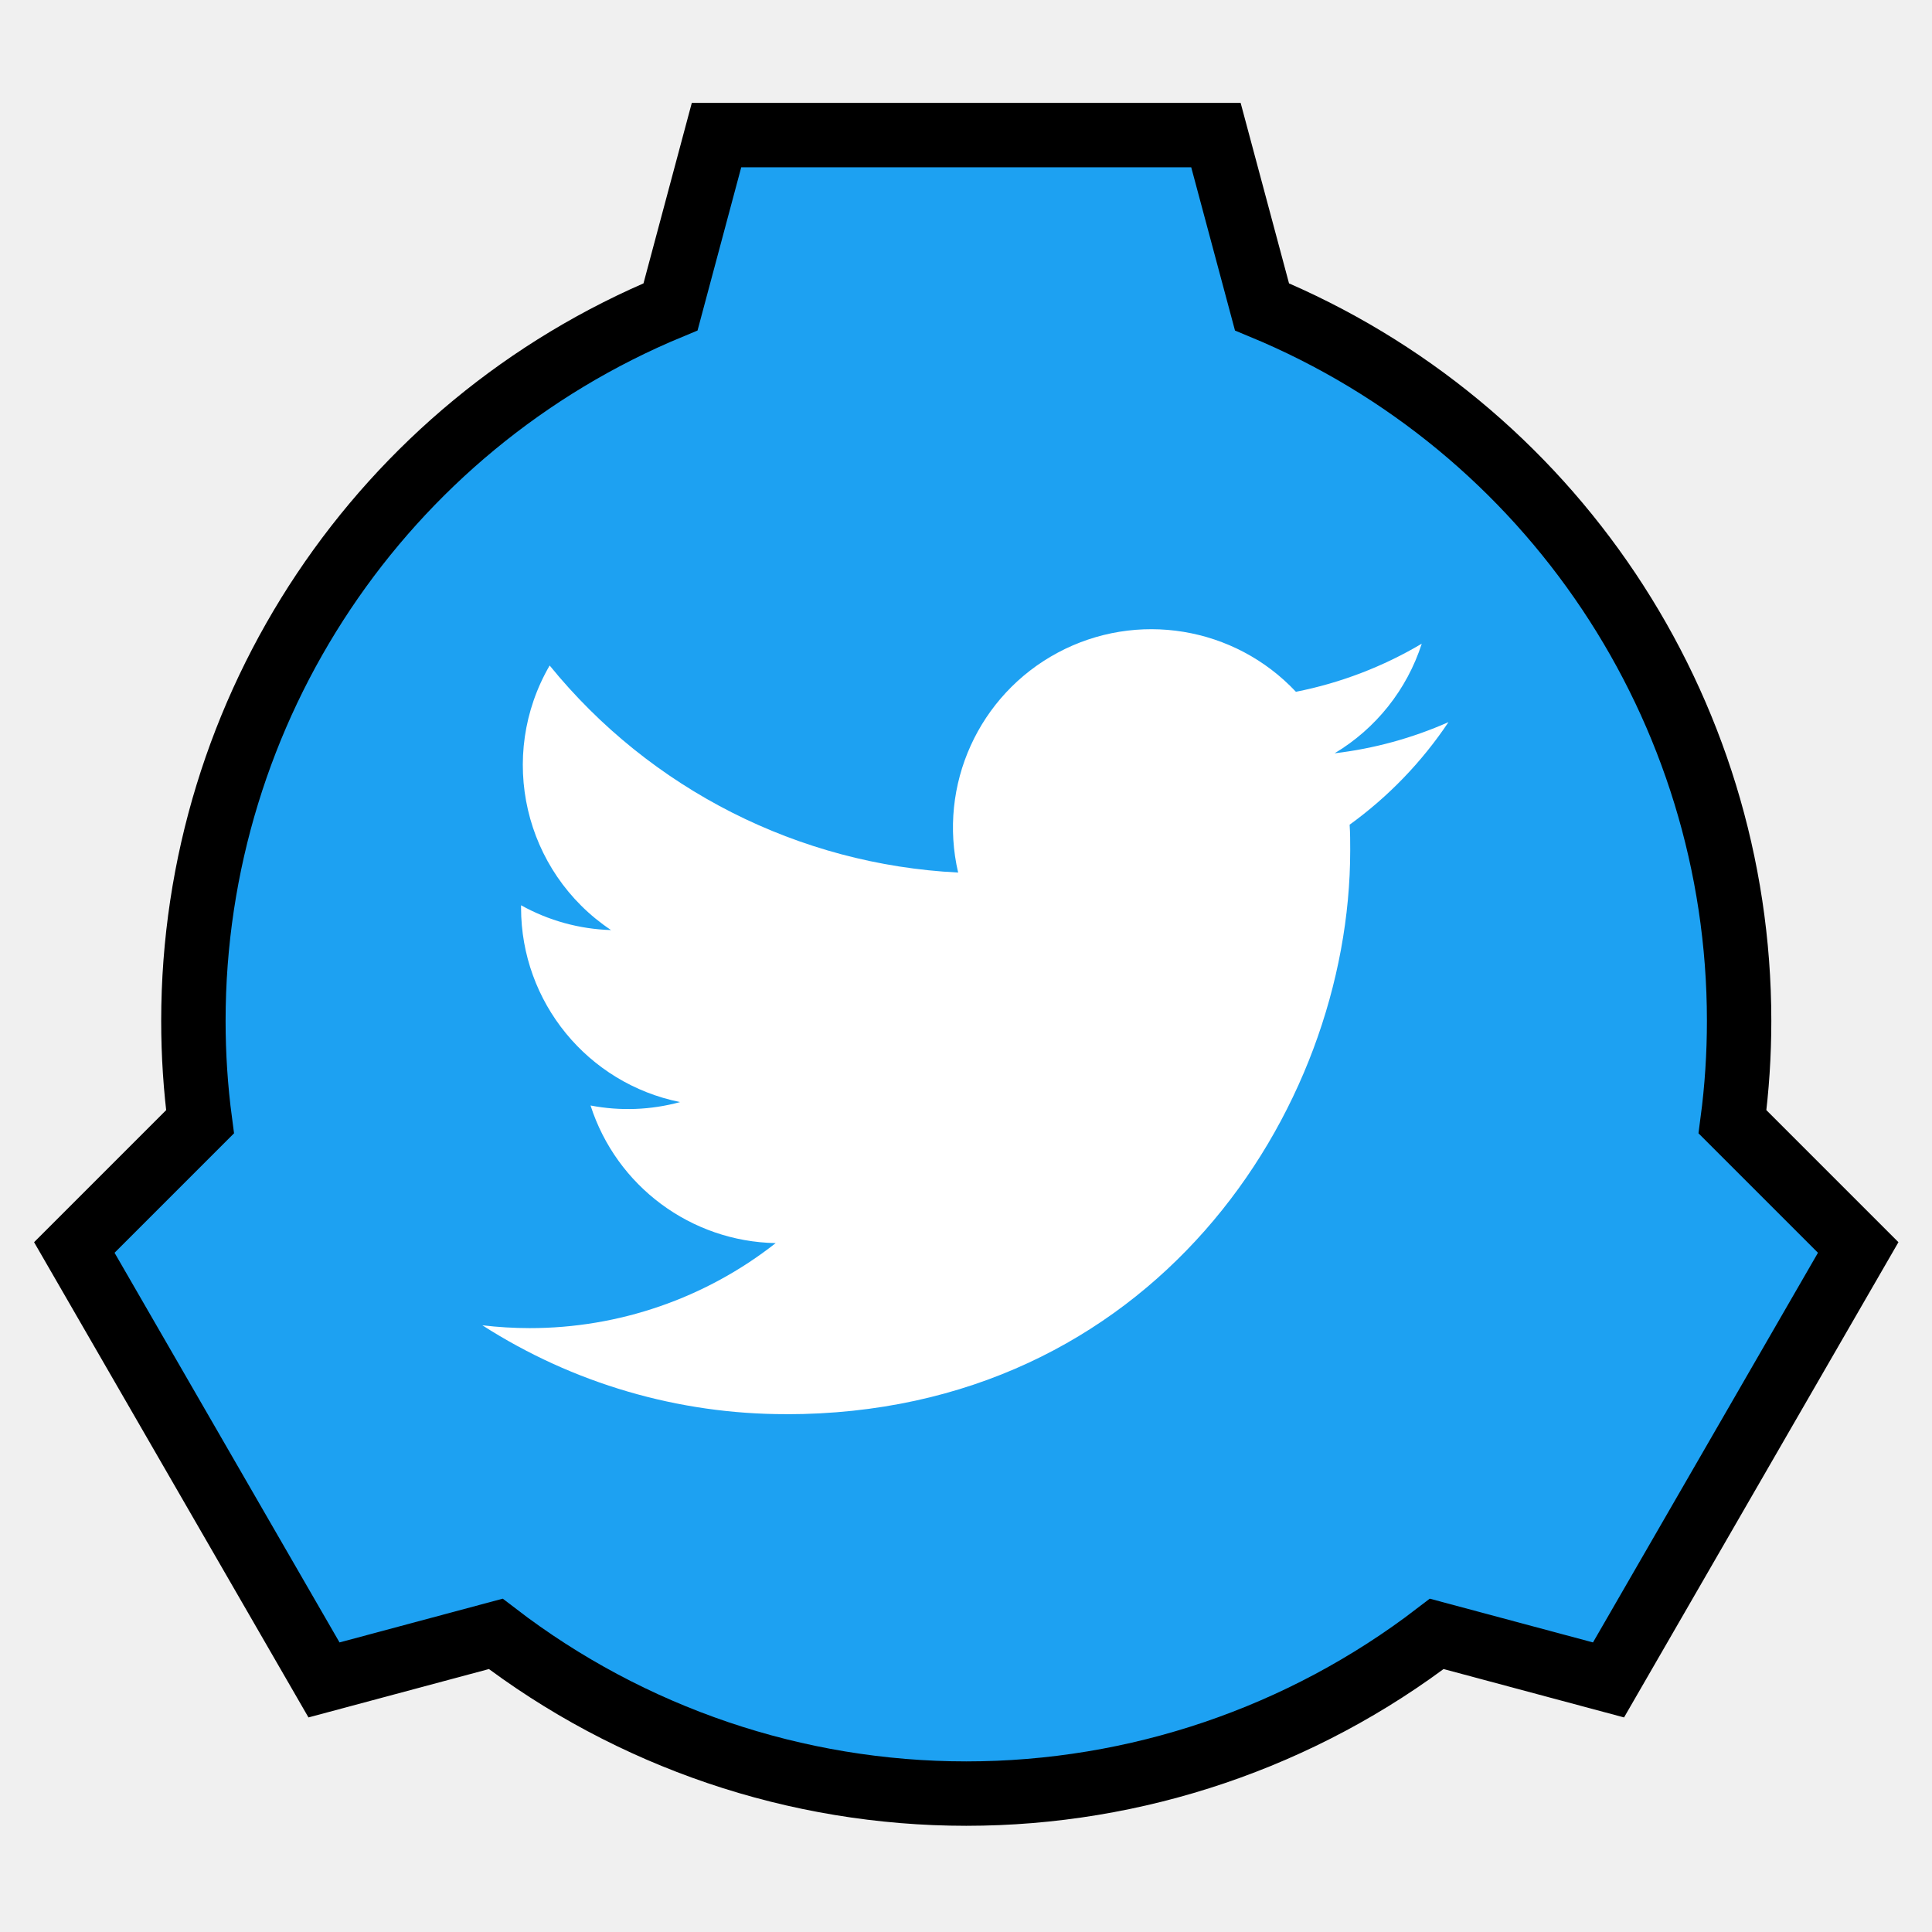
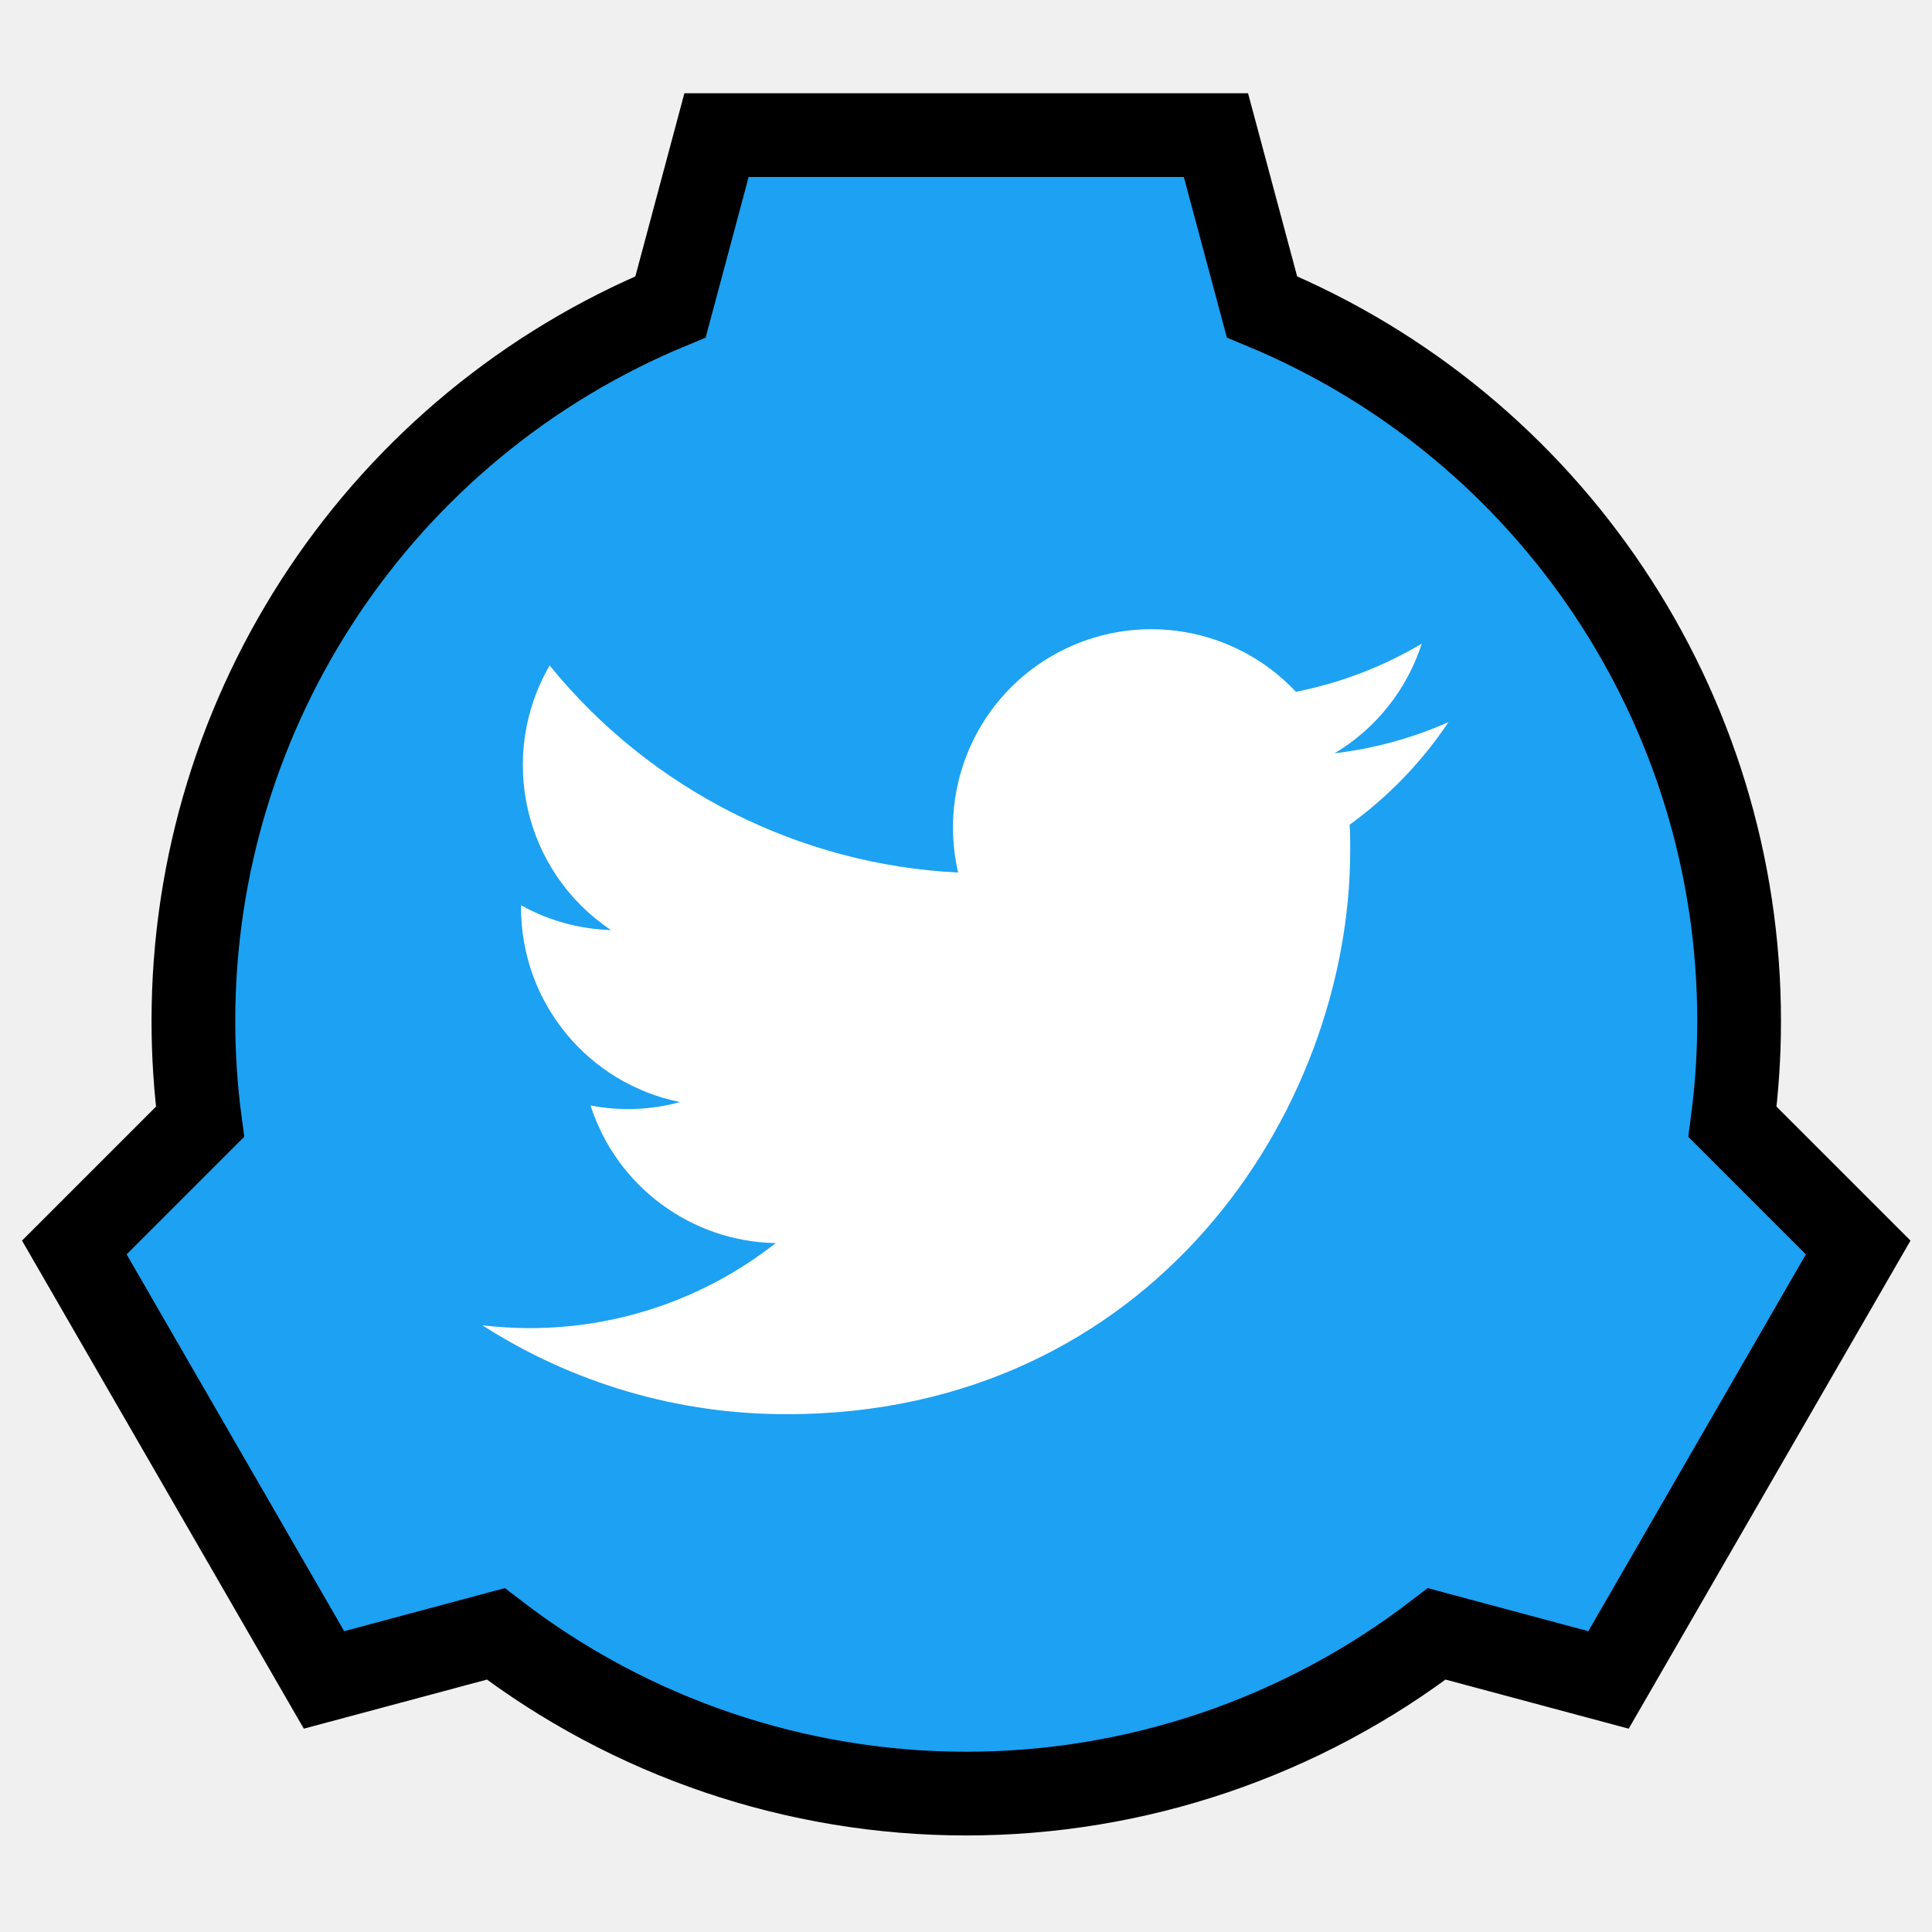
<svg xmlns="http://www.w3.org/2000/svg" version="1.1" viewBox="0 0 30 30">
  <g transform="translate(344.99 353.81)">
-     <path transform="translate(.006 -.0121)" d="m-333.87-351.7-0.714 2.667c-4.485 1.857-7.409 6.233-7.409 11.087 1e-5 0.524 0.034 1.048 0.103 1.567l-1.952 1.952 3.877 6.715 2.667-0.715c2.096 1.609 4.664 2.48 7.306 2.48 2.642 2e-5 5.21-0.872 7.306-2.48l2.667 0.715 3.877-6.715-1.952-1.952c0.069-0.52 0.103-1.043 0.103-1.567 1e-5 -4.854-2.924-9.23-7.409-11.087l-0.715-2.667z" fill="#1da1f2" stroke="#000" />
+     <path transform="translate(.006 -.0121)" d="m-333.87-351.7-0.714 2.667c-4.485 1.857-7.409 6.233-7.409 11.087 1e-5 0.524 0.034 1.048 0.103 1.567l-1.952 1.952 3.877 6.715 2.667-0.715c2.096 1.609 4.664 2.48 7.306 2.48 2.642 2e-5 5.21-0.872 7.306-2.48l2.667 0.715 3.877-6.715-1.952-1.952c0.069-0.52 0.103-1.043 0.103-1.567 1e-5 -4.854-2.924-9.23-7.409-11.087l-0.715-2.667z" fill="#1da1f2" stroke="#000" stroke-width="1.3" />
    <path class="cls-2" d="m-332.78-331.85c5.66 0 8.756-4.69 8.756-8.756 0-0.133 0-0.266-9e-3 -0.398a6.262 6.262 0 0 0 1.535-1.593 6.143 6.143 0 0 1-1.768 0.484 3.088 3.088 0 0 0 1.353-1.702 6.167 6.167 0 0 1-1.954 0.747 3.08 3.08 0 0 0-5.245 2.807 8.737 8.737 0 0 1-6.343-3.215 3.08 3.08 0 0 0 0.953 4.108 3.055 3.055 0 0 1-1.397-0.385v0.039a3.079 3.079 0 0 0 2.469 3.017 3.073 3.073 0 0 1-1.39 0.053 3.081 3.081 0 0 0 2.875 2.137 6.175 6.175 0 0 1-3.822 1.32 6.265 6.265 0 0 1-0.733-0.044 8.713 8.713 0 0 0 4.717 1.38" fill="#fff" stroke-width=".534" />
  </g>
</svg>
